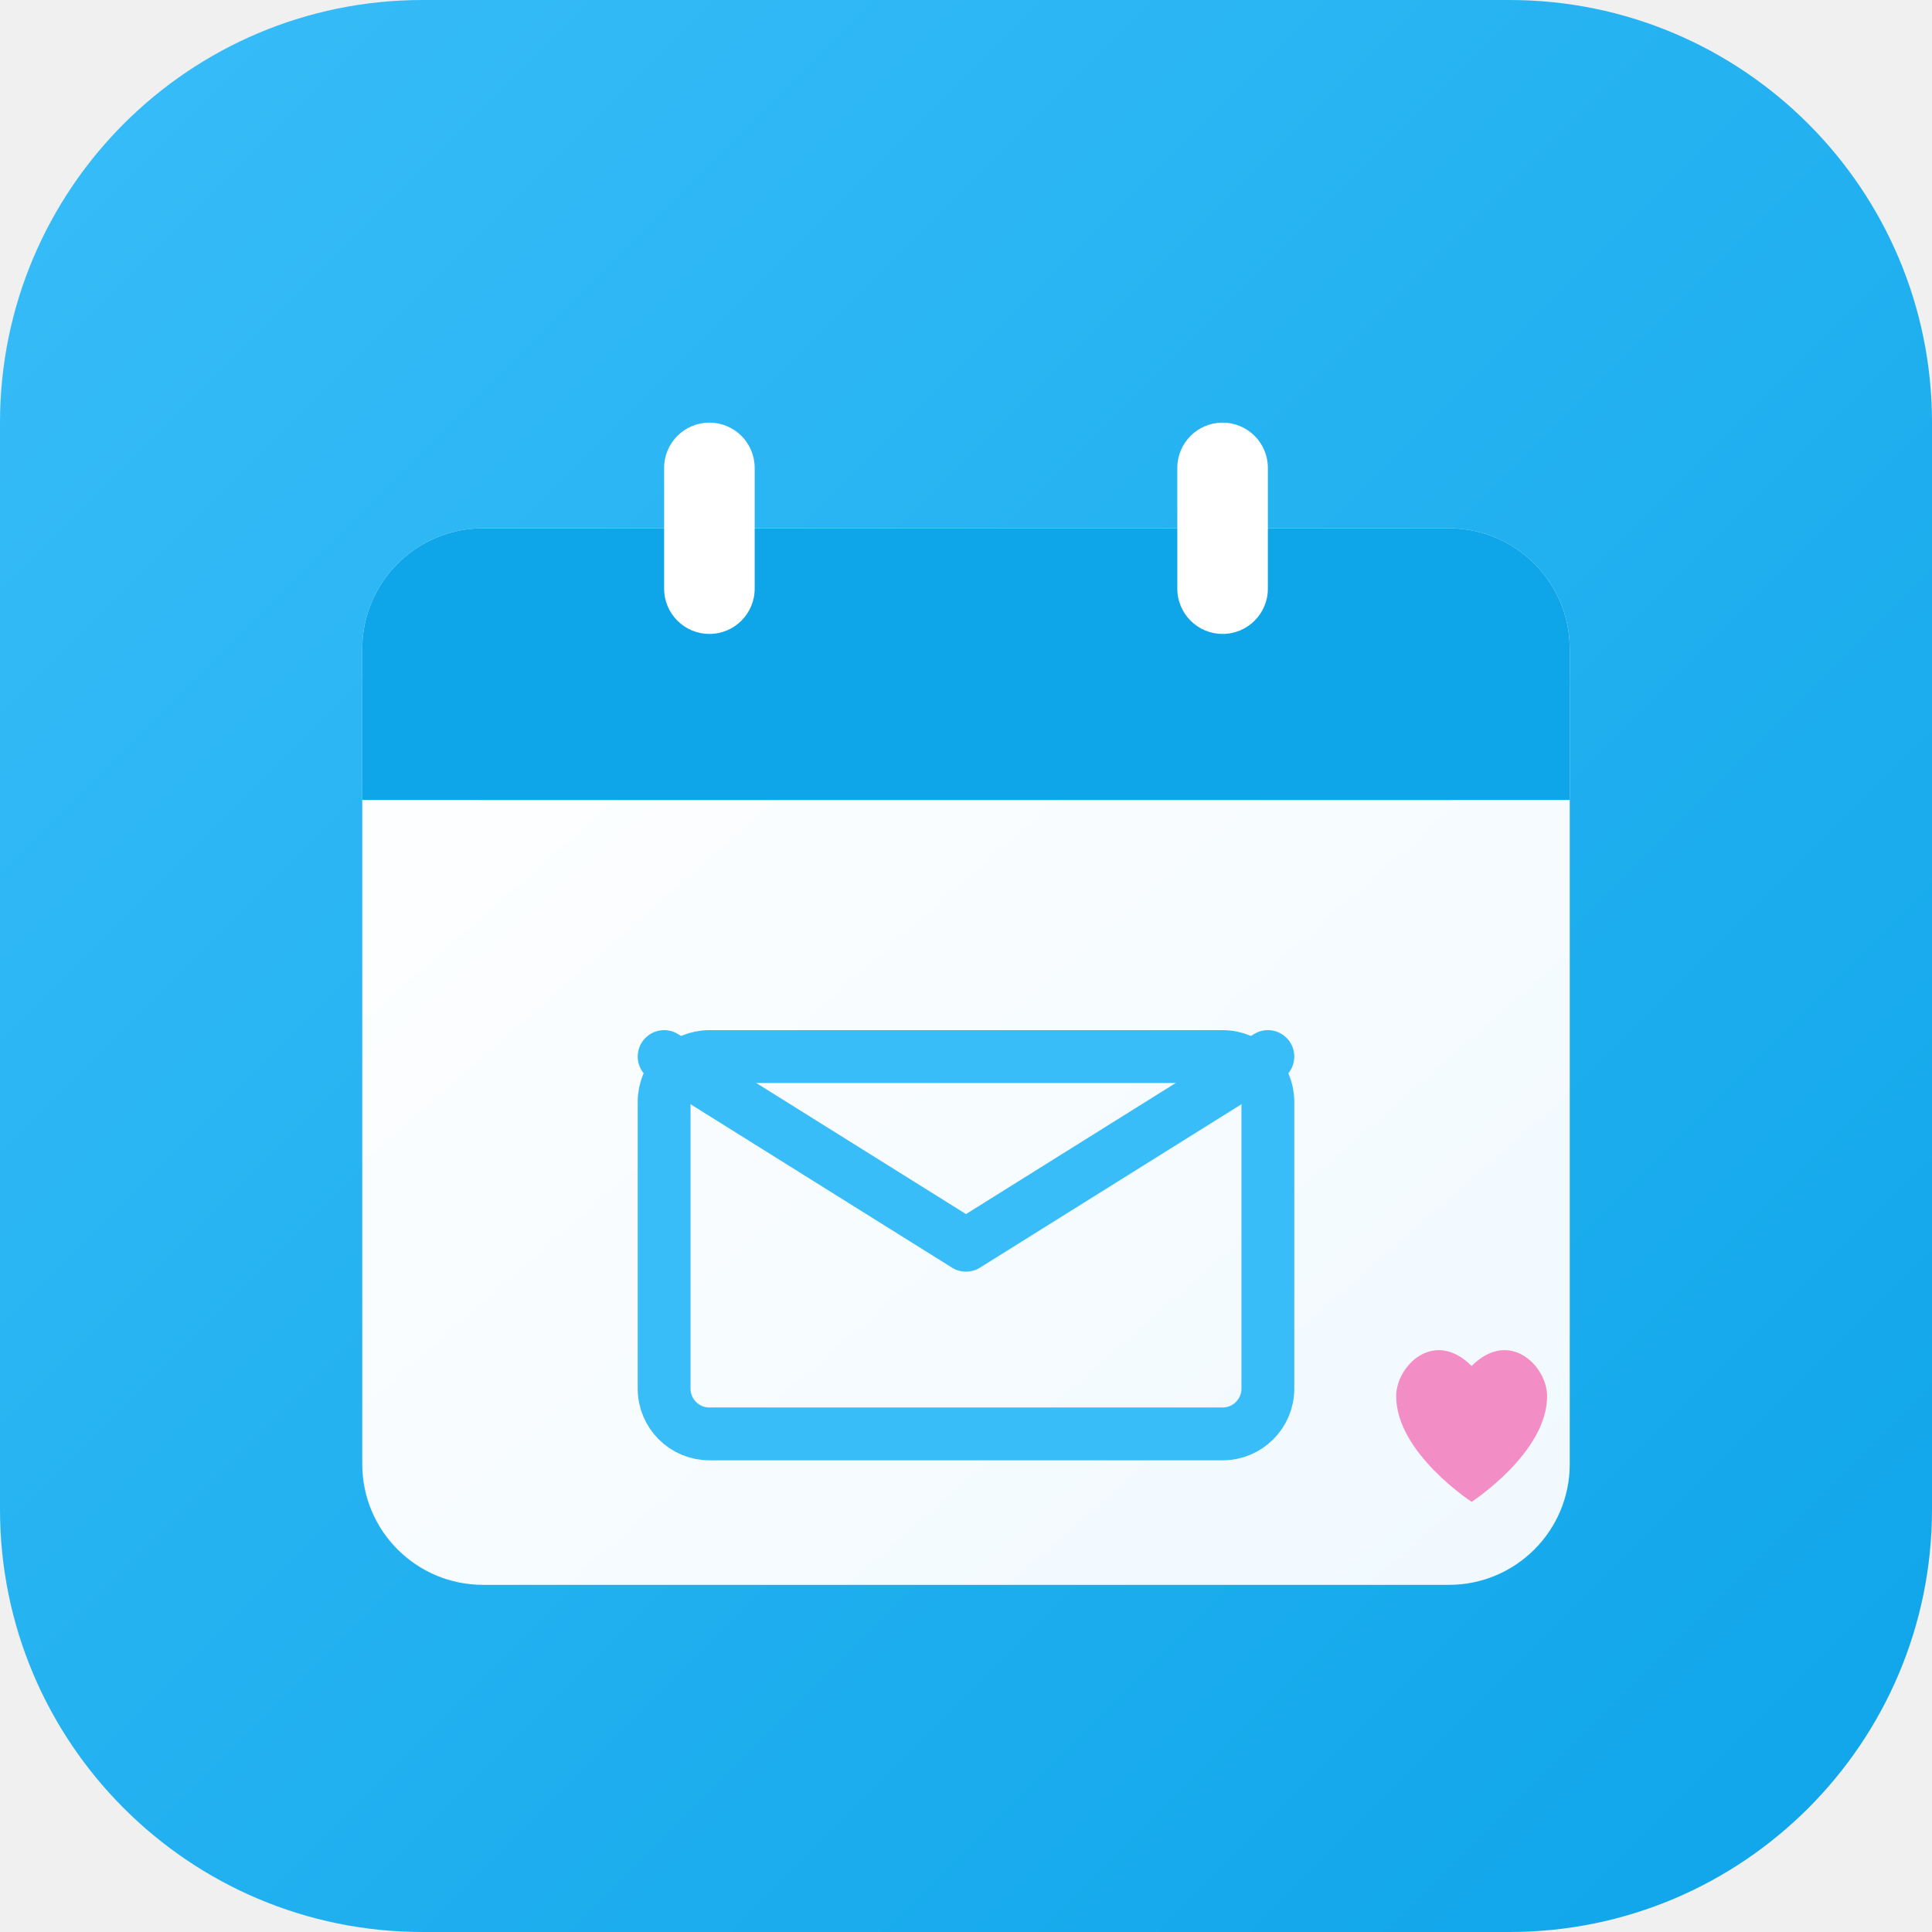
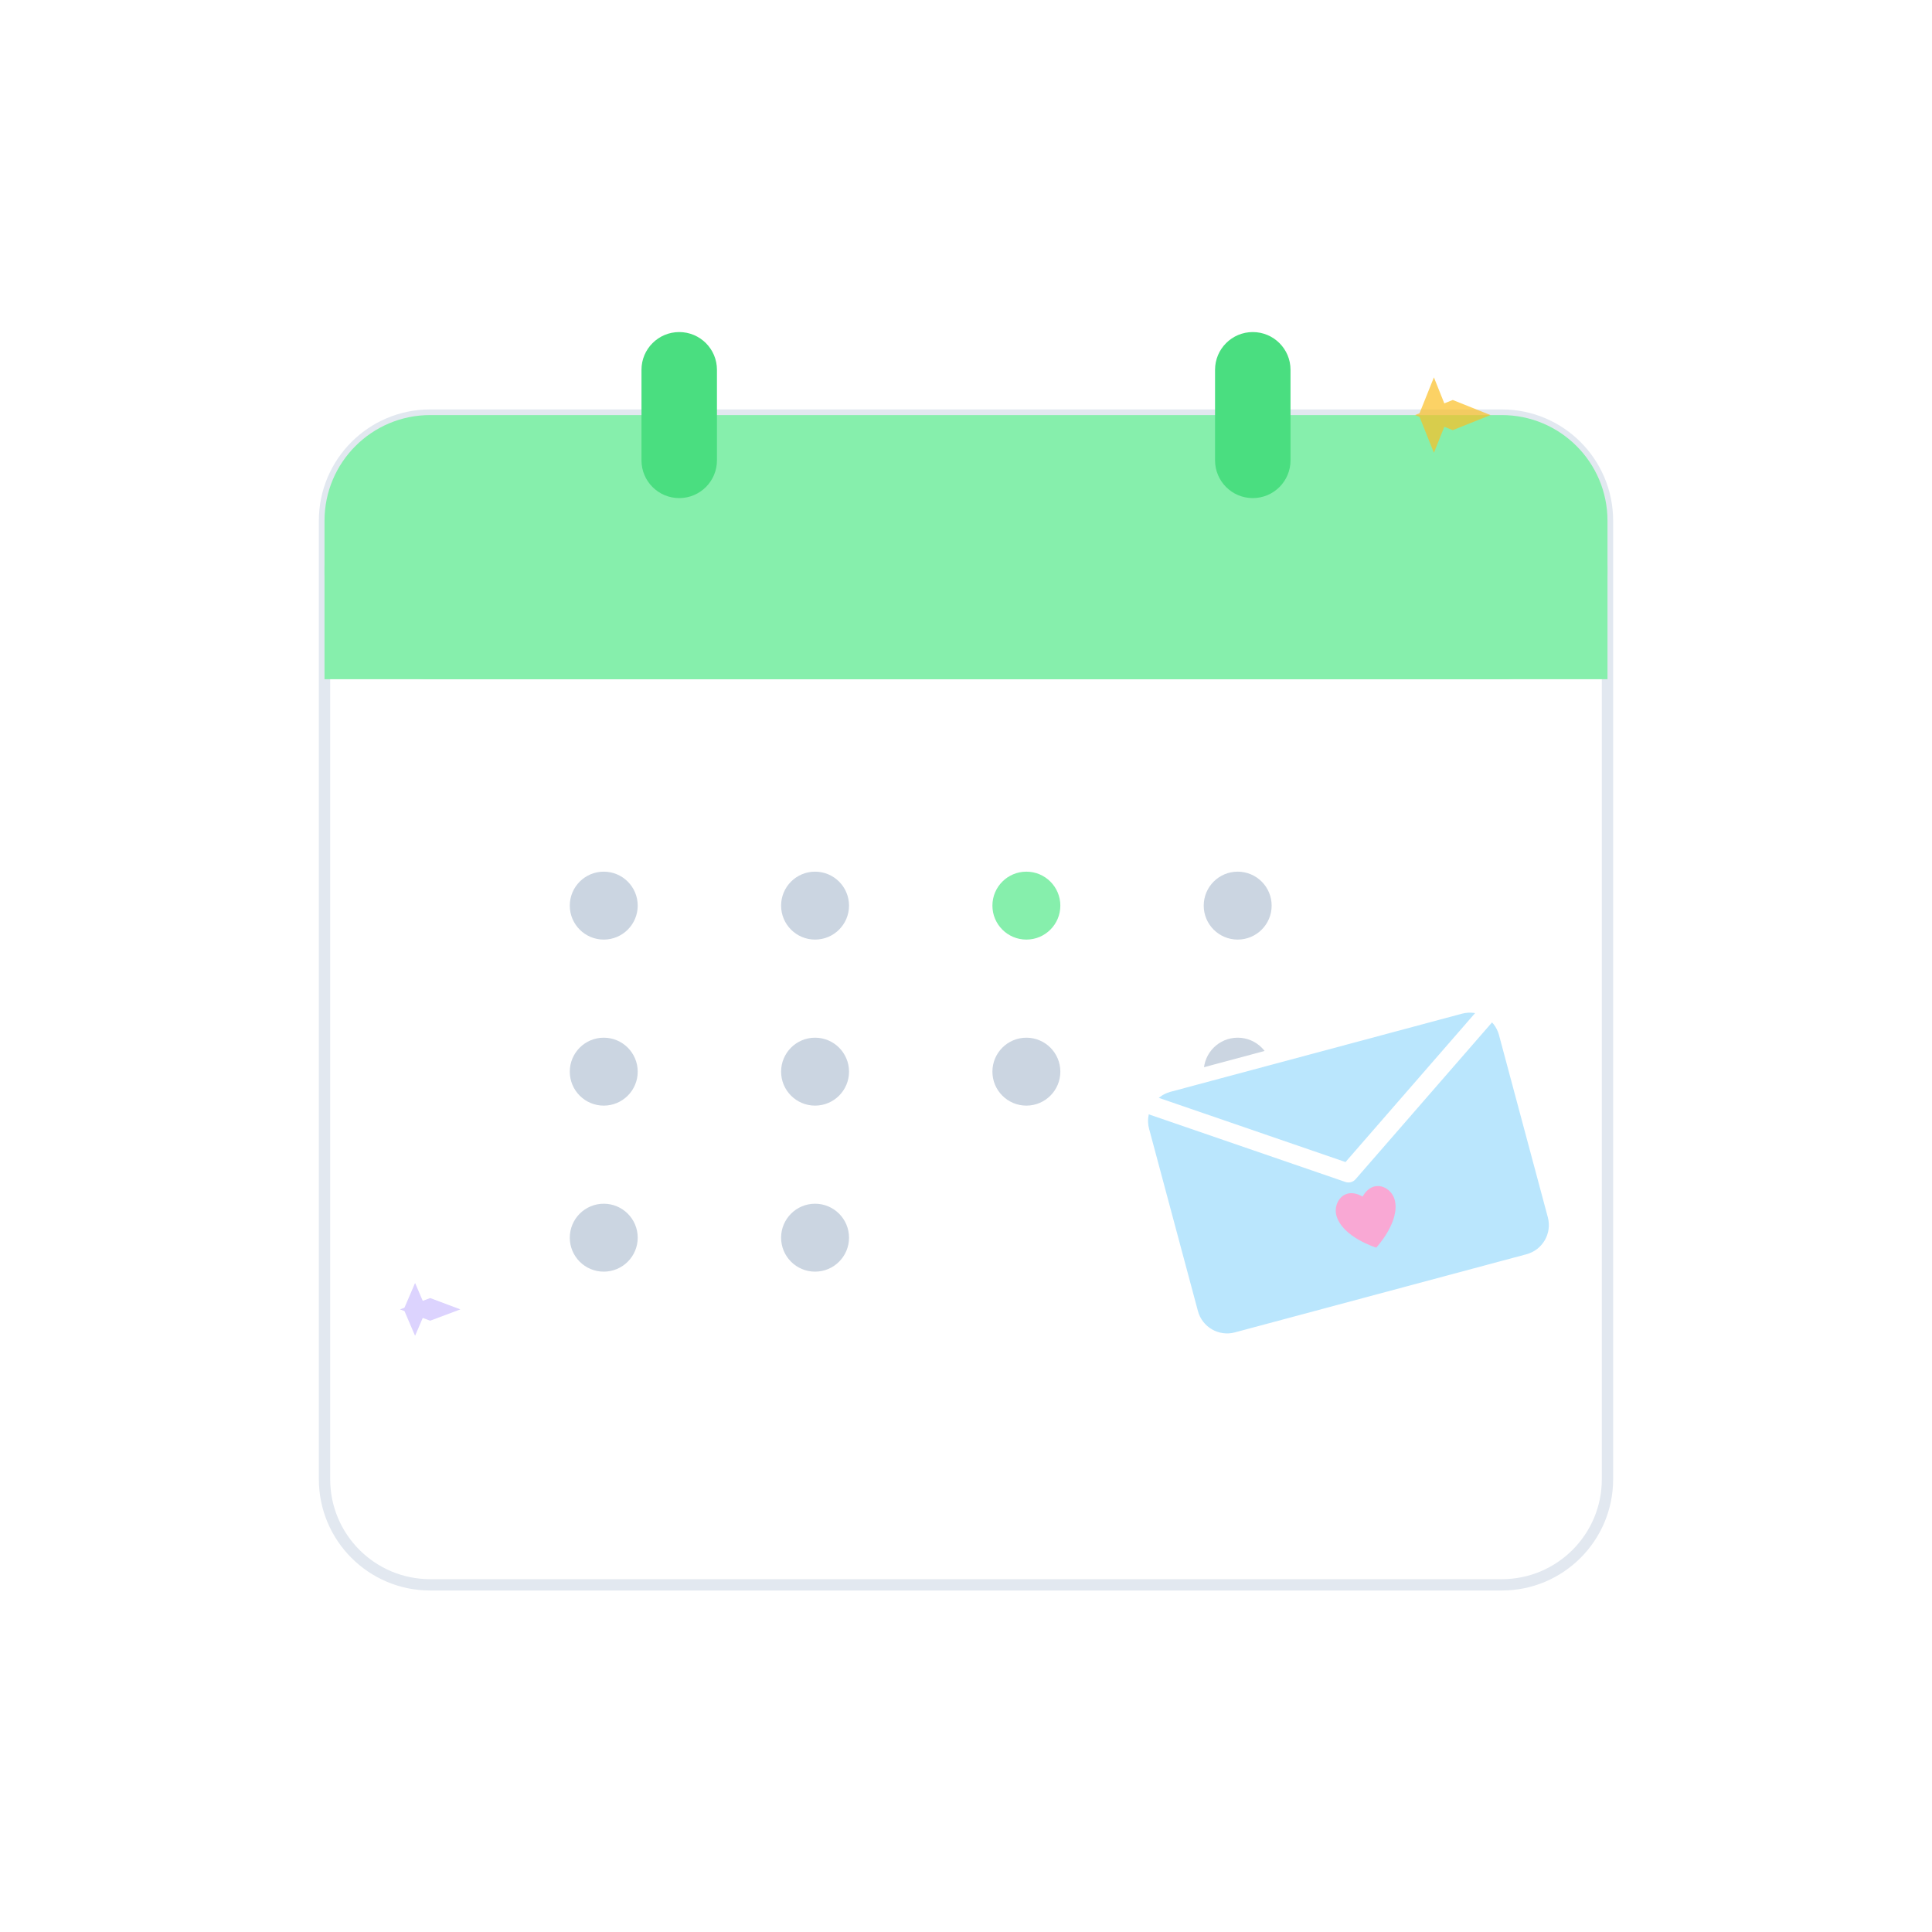
- <svg xmlns="http://www.w3.org/2000/svg" viewBox="0 0 512 512">
-   <defs>
-     <linearGradient id="bg" x1="0%" y1="0%" x2="100%" y2="100%">
-       <stop offset="0%" style="stop-color:#38bdf8" />
-       <stop offset="100%" style="stop-color:#0ea5e9" />
-     </linearGradient>
-     <linearGradient id="cal" x1="0%" y1="0%" x2="100%" y2="100%">
-       <stop offset="0%" style="stop-color:#ffffff" />
-       <stop offset="100%" style="stop-color:#f0f9ff" />
-     </linearGradient>
-   </defs>
-   <rect width="512" height="512" rx="112" fill="url(#bg)" />
-   <rect x="96" y="140" width="320" height="280" rx="32" fill="url(#cal)" />
-   <rect x="96" y="140" width="320" height="72" rx="32" fill="#0ea5e9" />
-   <rect x="96" y="180" width="320" height="32" fill="#0ea5e9" />
-   <rect x="176" y="112" width="24" height="56" rx="12" fill="white" />
-   <rect x="312" y="112" width="24" height="56" rx="12" fill="white" />
-   <path d="M176 280 L256 330 L336 280" stroke="#38bdf8" stroke-width="14" fill="none" stroke-linecap="round" stroke-linejoin="round" />
-   <rect x="176" y="280" width="160" height="100" rx="12" stroke="#38bdf8" stroke-width="14" fill="none" />
-   <path d="M370 370 C370 362 380 352 390 362 C400 352 410 362 410 370 C410 385 390 398 390 398 C390 398 370 385 370 370Z" fill="#f472b6" opacity="0.8" />
+ <svg xmlns="http://www.w3.org/2000/svg" viewBox="0 0 1024 1024">
+   <rect width="1024" height="1024" fill="white" />
+   <rect x="172" y="220" width="680" height="620" rx="56" fill="white" stroke="#e2e8f0" stroke-width="6" />
+   <rect x="172" y="220" width="680" height="140" rx="56" fill="#86efac" />
+   <rect x="172" y="300" width="680" height="60" fill="#86efac" />
+   <rect x="340" y="176" width="40" height="88" rx="20" fill="#4ade80" />
+   <rect x="644" y="176" width="40" height="88" rx="20" fill="#4ade80" />
+   <circle cx="320" cy="480" r="18" fill="#cbd5e1" />
+   <circle cx="432" cy="480" r="18" fill="#cbd5e1" />
+   <circle cx="544" cy="480" r="18" fill="#86efac" />
+   <circle cx="656" cy="480" r="18" fill="#cbd5e1" />
+   <circle cx="320" cy="568" r="18" fill="#cbd5e1" />
+   <circle cx="432" cy="568" r="18" fill="#cbd5e1" />
+   <circle cx="544" cy="568" r="18" fill="#cbd5e1" />
+   <circle cx="656" cy="568" r="18" fill="#cbd5e1" />
+   <circle cx="320" cy="656" r="18" fill="#cbd5e1" />
+   <circle cx="432" cy="656" r="18" fill="#cbd5e1" />
+   <g transform="translate(600, 580) rotate(-15)">
+     <rect x="0" y="0" width="200" height="140" rx="20" fill="#bae6fd" stroke="white" stroke-width="8" />
+     <path d="M8 8 L100 70 L192 8" stroke="white" stroke-width="10" fill="none" stroke-linecap="round" stroke-linejoin="round" />
+     <path d="M88 90 C88 83 96 76 104 84 C112 76 120 83 120 90 C120 102 104 112 104 112 C104 112 88 102 88 90Z" fill="#f9a8d4" />
+   </g>
+   <g fill="#fbbf24" opacity="0.7">
+     <path d="M760 200 L768 220 L760 240 L752 220Z" />
+     <path d="M750 220 L770 212 L790 220 L770 228Z" />
+   </g>
+   <g fill="#c4b5fd" opacity="0.6">
+     <path d="M220 680 L226 694 L220 708 L214 694Z" />
+     <path d="M212 694 L228 688 L244 694 L228 700Z" />
+   </g>
</svg>
